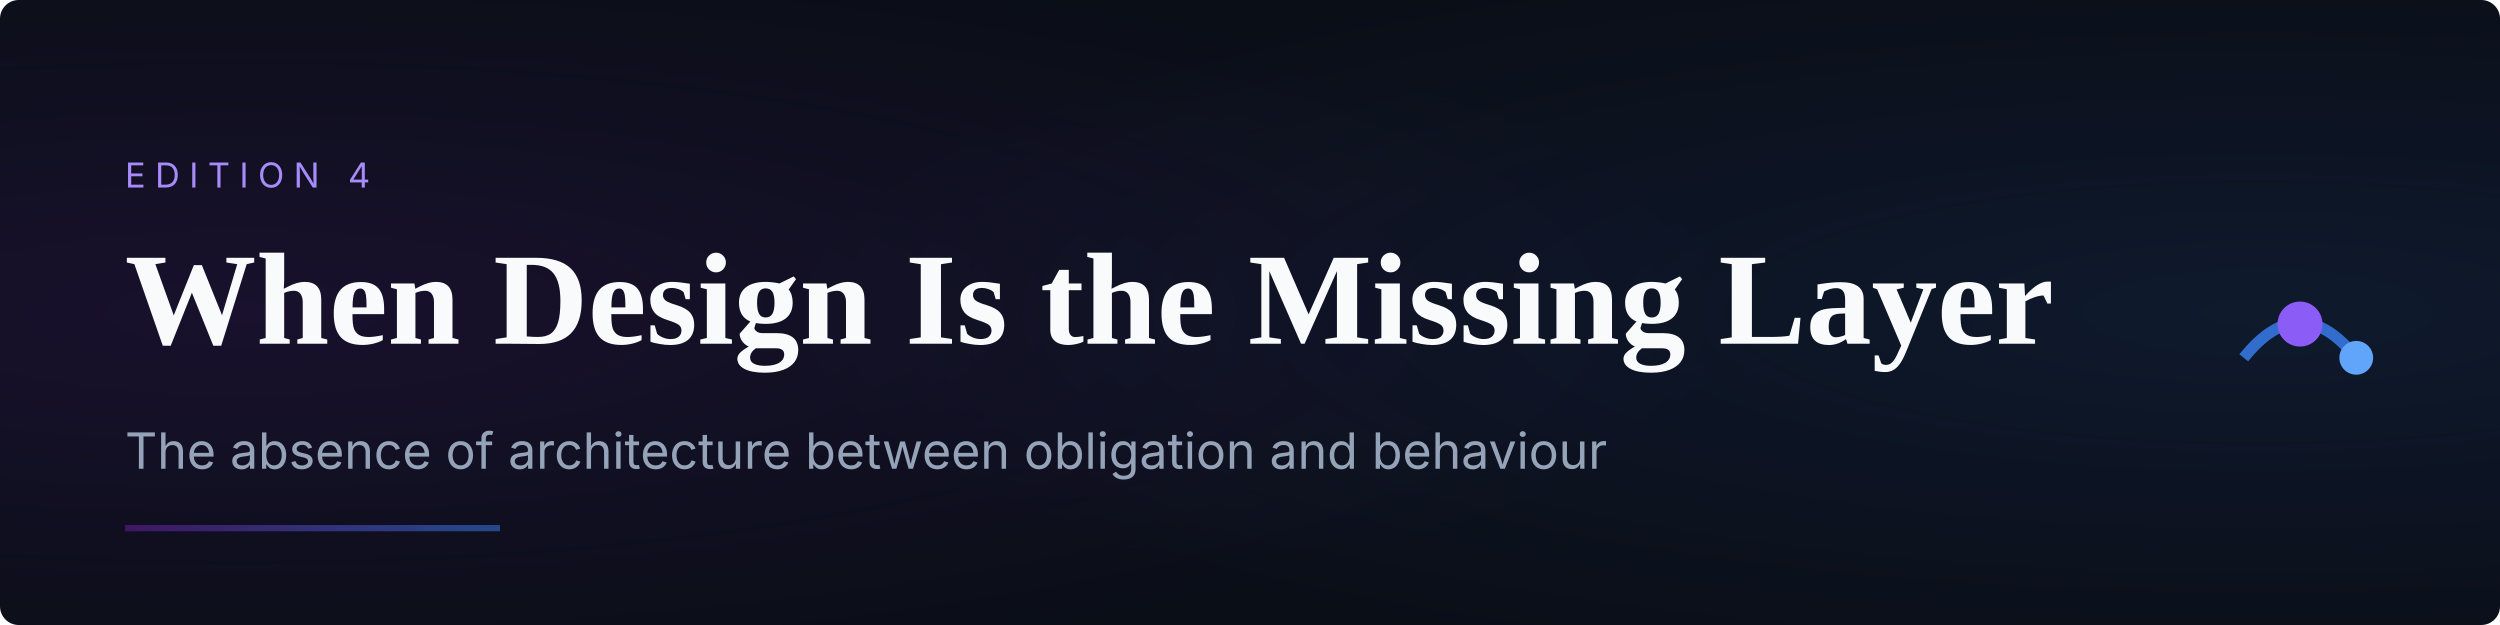
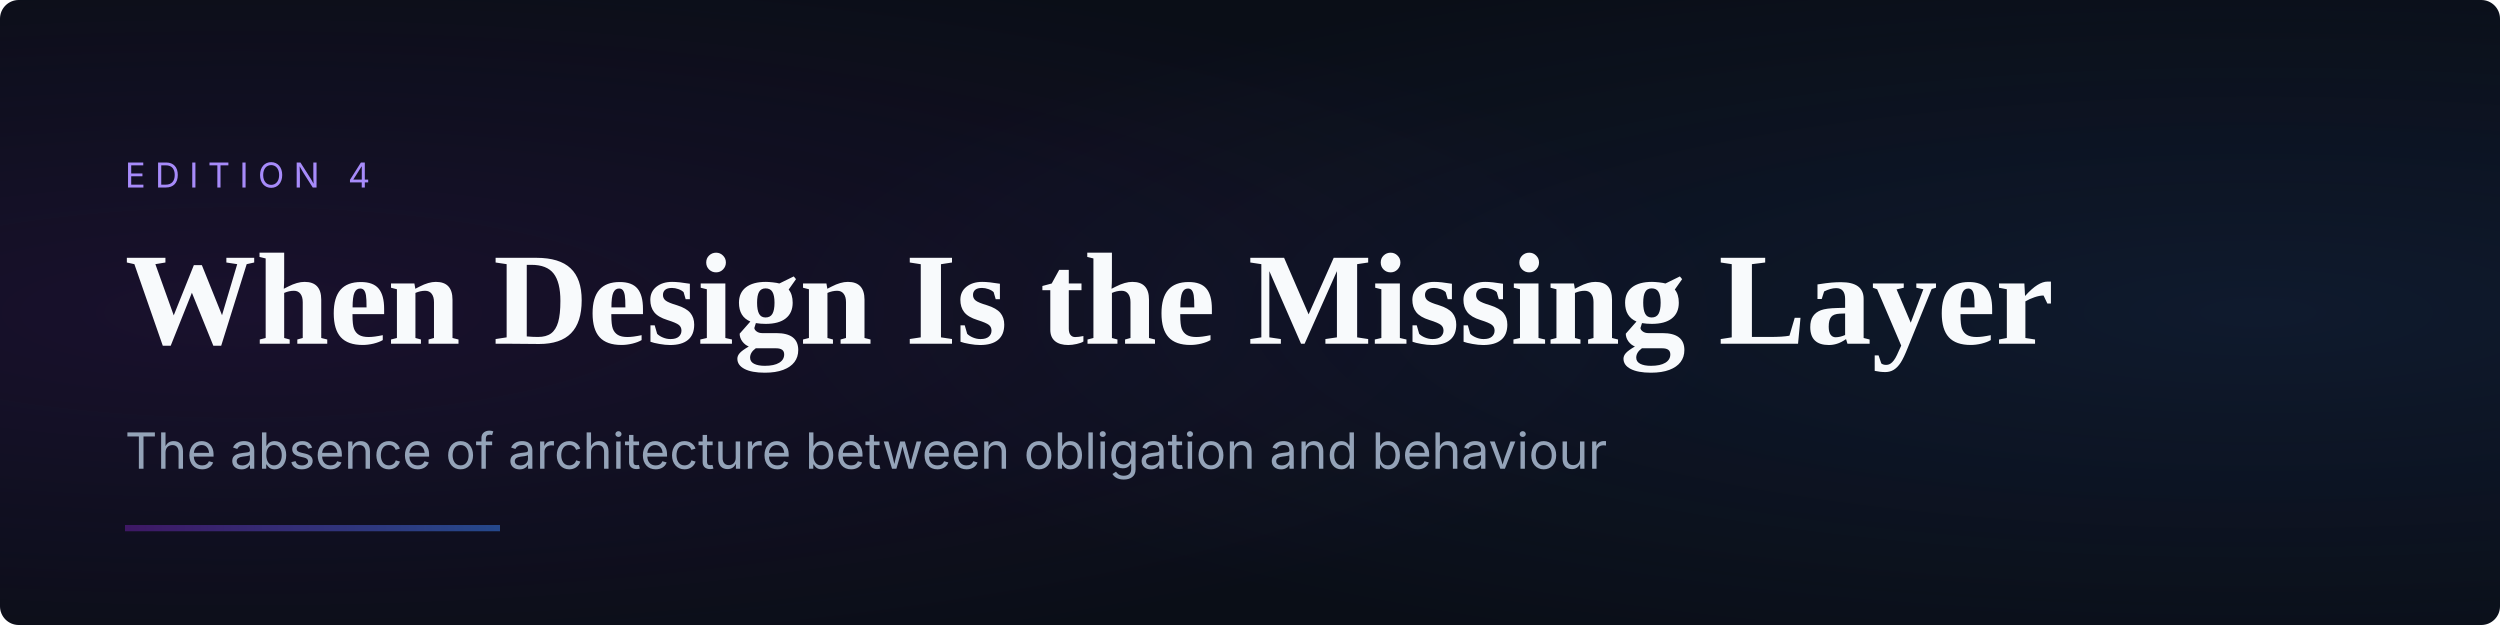
<svg xmlns="http://www.w3.org/2000/svg" width="800" height="200" viewBox="0 0 800 200">
  <defs>
    <radialGradient id="purpleGlow" cx="10%" cy="50%" r="60%">
      <stop offset="0%" stop-color="#6b21a8" stop-opacity="0.15" />
      <stop offset="100%" stop-color="#6b21a8" stop-opacity="0" />
    </radialGradient>
    <radialGradient id="blueGlow" cx="90%" cy="50%" r="60%">
      <stop offset="0%" stop-color="#3b82f6" stop-opacity="0.1" />
      <stop offset="100%" stop-color="#3b82f6" stop-opacity="0" />
    </radialGradient>
    <linearGradient id="lineGrad" x1="0%" y1="0%" x2="100%" y2="0%">
      <stop offset="0%" stop-color="#6b21a8" />
      <stop offset="100%" stop-color="#3b82f6" />
    </linearGradient>
  </defs>
  <rect width="800" height="200" rx="6" fill="#0a0e17" />
  <rect width="800" height="200" rx="6" fill="url(#purpleGlow)" />
  <rect width="800" height="200" rx="6" fill="url(#blueGlow)" />
  <text x="40" y="60" font-family="system-ui, -apple-system, sans-serif" font-size="11" letter-spacing="3" fill="#a78bfa">EDITION 4</text>
  <text x="40" y="110" font-family="Georgia, 'Times New Roman', serif" font-size="42" font-weight="700" fill="#f8fafc">When Design Is the Missing Layer</text>
  <text x="40" y="150" font-family="system-ui, -apple-system, sans-serif" font-size="16" fill="#94a3b8">The absence of architecture between obligation and behaviour</text>
  <rect x="40" y="168" width="120" height="2" fill="url(#lineGrad)" opacity="0.5" />
-   <g transform="translate(700, 65)">
-     <path d="M 18 49.5 Q 36 27, 54 49.5" stroke="#3b82f6" stroke-width="3.6" fill="none" opacity="0.8" />
-     <circle cx="36" cy="38.7" r="7.2" fill="#8b5cf6" />
-     <circle cx="54" cy="49.5" r="5.4" fill="#60a5fa" />
-   </g>
</svg>
